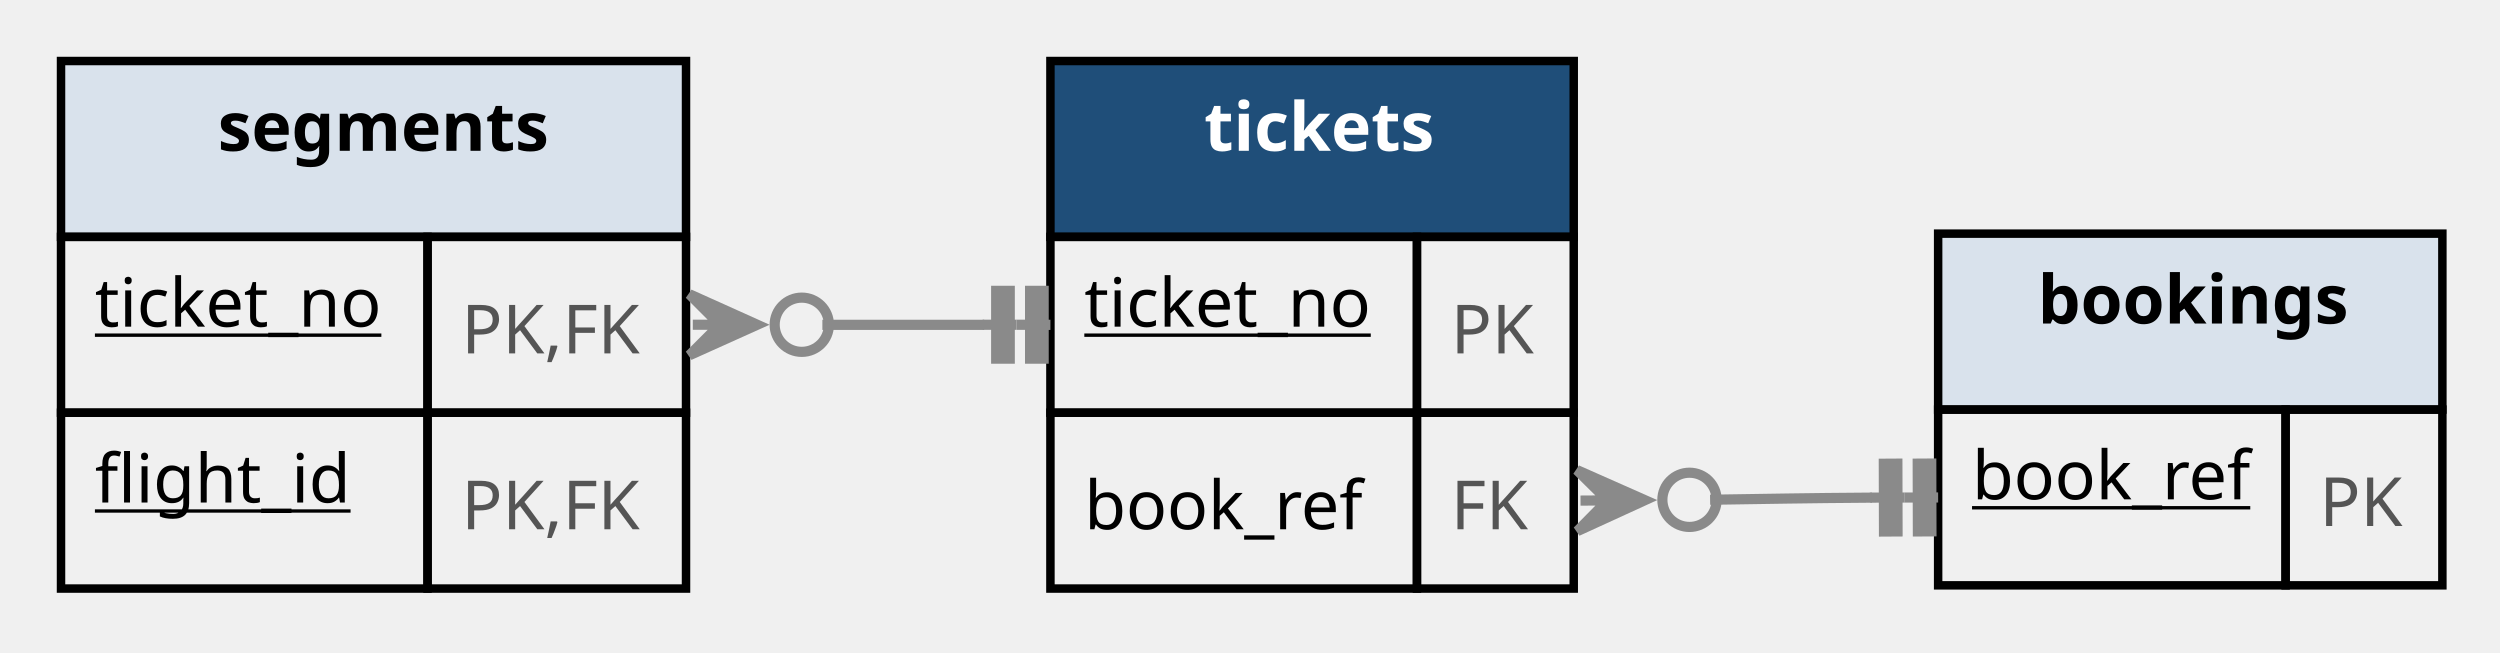
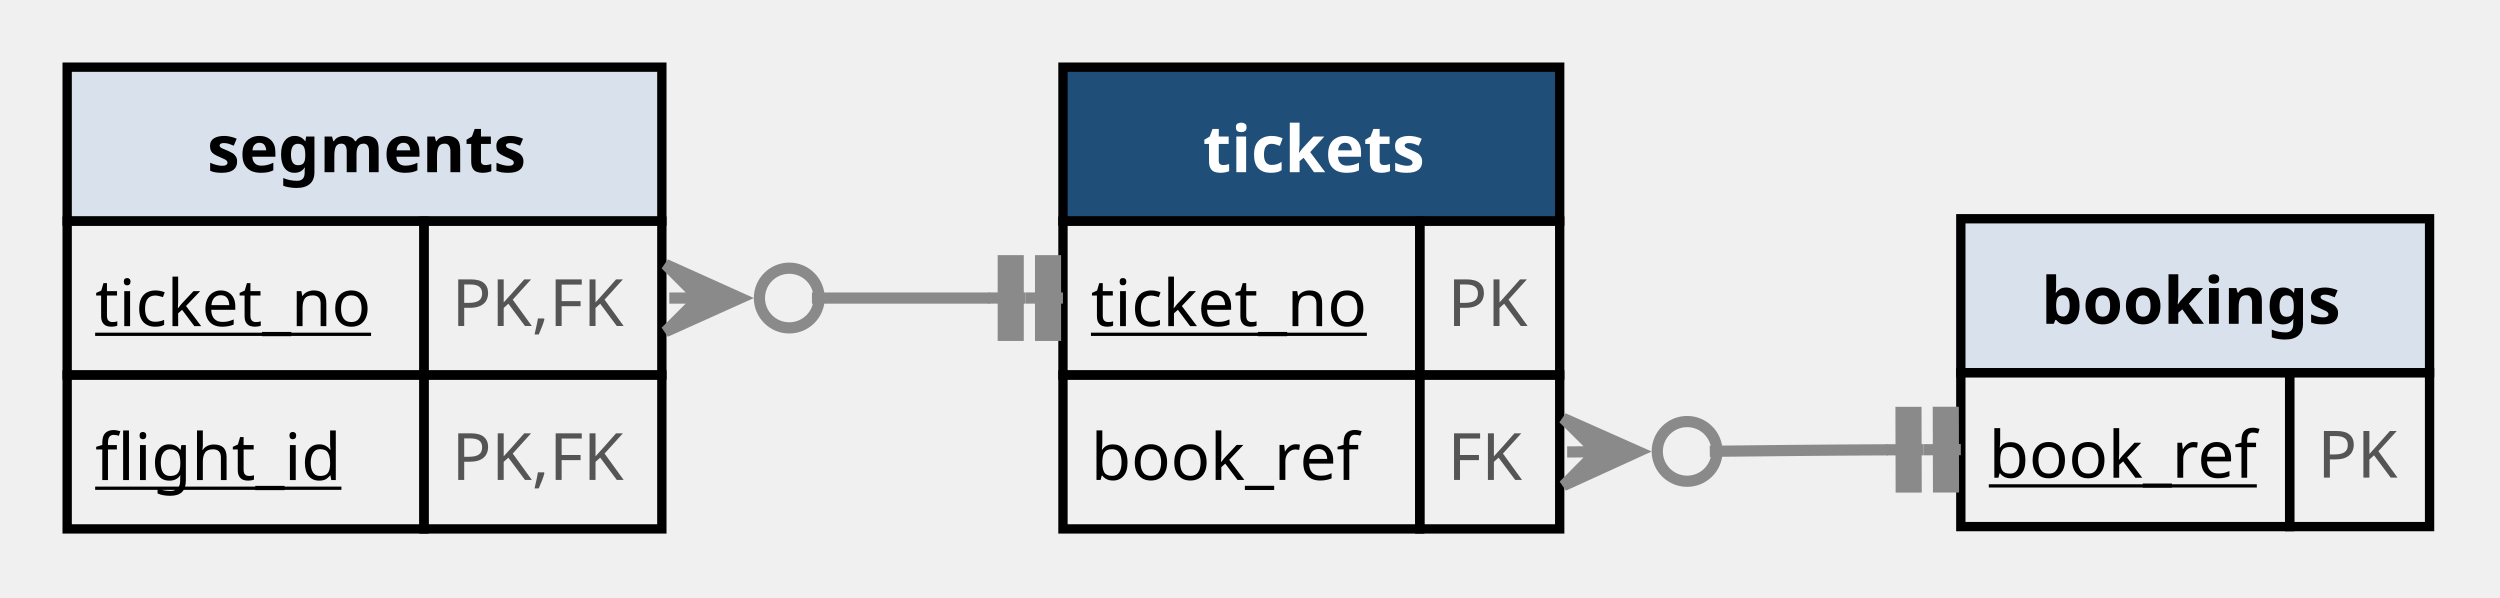
- <svg xmlns="http://www.w3.org/2000/svg" width="295pt" height="77pt" viewBox="0.00 0.00 295.00 77.00">
-   <g id="graph0" class="graph" transform="scale(1 1) rotate(0) translate(7.2 69.45)">
+ <svg xmlns="http://www.w3.org/2000/svg" width="268pt" height="64pt" viewBox="0.00 0.00 268.00 64.00">
+   <g id="graph0" class="graph" transform="scale(1 1) rotate(0) translate(7.2 56.7)">
    <g id="node1" class="node">
-       <polygon fill="#1f4e79" stroke="none" points="116.75,-41.5 116.75,-62.25 178.5,-62.25 178.5,-41.5 116.75,-41.5" />
-       <polygon fill="none" stroke="#000000" points="116.75,-41.5 116.75,-62.25 178.5,-62.25 178.5,-41.5 116.75,-41.5" />
-       <text xml:space="preserve" text-anchor="start" x="134.88" y="-51.65" font-family="Noto Sans KR" font-weight="bold" font-size="8.00" fill="#ffffff">tickets</text>
-       <polygon fill="none" stroke="#000000" points="116.75,-20.75 116.75,-41.5 160,-41.5 160,-20.75 116.75,-20.75" />
-       <text xml:space="preserve" text-anchor="start" x="120.75" y="-30.9" font-family="Noto Sans KR" text-decoration="underline" font-size="8.00">ticket_no</text>
-       <polygon fill="none" stroke="#000000" points="160,-20.75 160,-41.5 178.5,-41.5 178.5,-20.75 160,-20.75" />
-       <text xml:space="preserve" text-anchor="start" x="164" y="-27.75" font-family="Noto Sans KR" font-size="8.00" fill="#555555">PK</text>
-       <polygon fill="none" stroke="#000000" points="116.75,0 116.75,-20.75 160,-20.75 160,0 116.75,0" />
-       <text xml:space="preserve" text-anchor="start" x="120.75" y="-7" font-family="Noto Sans KR" font-size="8.00">book_ref</text>
-       <polygon fill="none" stroke="#000000" points="160,0 160,-20.75 178.5,-20.75 178.5,0 160,0" />
-       <text xml:space="preserve" text-anchor="start" x="164" y="-7" font-family="Noto Sans KR" font-size="8.00" fill="#555555">FK</text>
+       <polygon fill="#1f4e79" stroke="none" points="106.75,-33 106.75,-49.5 160,-49.5 160,-33 106.75,-33" />
+       <polygon fill="none" stroke="#000000" points="106.75,-33 106.75,-49.5 160,-49.5 160,-33 106.75,-33" />
+       <text xml:space="preserve" text-anchor="start" x="121.75" y="-38.24" font-family="Noto Sans KR" font-weight="bold" font-size="7.00" fill="#ffffff">tickets</text>
+       <polygon fill="none" stroke="#000000" points="106.75,-16.5 106.75,-33 145,-33 145,-16.5 106.75,-16.5" />
+       <text xml:space="preserve" text-anchor="start" x="109.75" y="-21.74" font-family="Noto Sans KR" text-decoration="underline" font-size="7.00">ticket_no</text>
+       <polygon fill="none" stroke="#000000" points="145,-16.5 145,-33 160,-33 160,-16.5 145,-16.5" />
+       <text xml:space="preserve" text-anchor="start" x="148" y="-21.75" font-family="Noto Sans KR" font-size="7.00" fill="#555555">PK</text>
+       <polygon fill="none" stroke="#000000" points="106.75,0 106.75,-16.5 145,-16.5 145,0 106.75,0" />
+       <text xml:space="preserve" text-anchor="start" x="109.75" y="-5.25" font-family="Noto Sans KR" font-size="7.00">book_ref</text>
+       <polygon fill="none" stroke="#000000" points="145,0 145,-16.5 160,-16.5 160,0 145,0" />
+       <text xml:space="preserve" text-anchor="start" x="148" y="-5.25" font-family="Noto Sans KR" font-size="7.00" fill="#555555">FK</text>
    </g>
    <g id="node2" class="node">
-       <polygon fill="#d9e2ec" stroke="none" points="221.5,-21.12 221.5,-41.88 281,-41.88 281,-21.12 221.5,-21.12" />
-       <polygon fill="none" stroke="#000000" points="221.5,-21.12 221.5,-41.88 281,-41.88 281,-21.12 221.5,-21.12" />
-       <text xml:space="preserve" text-anchor="start" x="233.25" y="-31.27" font-family="Noto Sans KR" font-weight="bold" font-size="8.00" fill="#000000">bookings</text>
-       <polygon fill="none" stroke="#000000" points="221.5,-0.38 221.5,-21.12 262.5,-21.12 262.5,-0.38 221.5,-0.38" />
-       <text xml:space="preserve" text-anchor="start" x="225.5" y="-10.53" font-family="Noto Sans KR" text-decoration="underline" font-size="8.00">book_ref</text>
-       <polygon fill="none" stroke="#000000" points="262.5,-0.38 262.5,-21.12 281,-21.12 281,-0.38 262.5,-0.38" />
-       <text xml:space="preserve" text-anchor="start" x="266.5" y="-7.38" font-family="Noto Sans KR" font-size="8.00" fill="#555555">PK</text>
+       <polygon fill="#d9e2ec" stroke="none" points="203,-16.75 203,-33.25 253.25,-33.25 253.25,-16.75 203,-16.75" />
+       <polygon fill="none" stroke="#000000" points="203,-16.75 203,-33.25 253.25,-33.25 253.25,-16.75 203,-16.75" />
+       <text xml:space="preserve" text-anchor="start" x="211.62" y="-21.99" font-family="Noto Sans KR" font-weight="bold" font-size="7.00" fill="#000000">bookings</text>
+       <polygon fill="none" stroke="#000000" points="203,-0.25 203,-16.75 238.25,-16.75 238.25,-0.25 203,-0.25" />
+       <text xml:space="preserve" text-anchor="start" x="206" y="-5.49" font-family="Noto Sans KR" text-decoration="underline" font-size="7.00">book_ref</text>
+       <polygon fill="none" stroke="#000000" points="238.25,-0.25 238.25,-16.75 253.25,-16.75 253.25,-0.25 238.25,-0.25" />
+       <text xml:space="preserve" text-anchor="start" x="241.25" y="-5.5" font-family="Noto Sans KR" font-size="7.00" fill="#555555">PK</text>
    </g>
    <g id="edge1" class="edge">
-       <path fill="none" stroke="#8a8a8a" stroke-width="1.2" d="M194.59,-10.48C200.83,-10.57 206.03,-10.68 213.68,-10.73" />
-       <polygon fill="#8a8a8a" stroke="#8a8a8a" stroke-width="1.2" points="186.9,-10.43 178.93,-6.78 182.5,-10.4 179.3,-10.38 179.3,-10.38 179.3,-10.38 182.5,-10.4 178.88,-13.98 186.9,-10.43" />
-       <ellipse fill="none" stroke="#8a8a8a" stroke-width="1.2" cx="192.16" cy="-10.47" rx="3.2" ry="3.2" />
-       <polygon fill="#8a8a8a" stroke="#8a8a8a" stroke-width="1.2" points="220.71,-6.75 220.69,-14.75 219.09,-14.74 219.11,-6.74 220.71,-6.75" />
-       <polyline fill="none" stroke="#8a8a8a" stroke-width="1.2" points="221.5,-10.75 217.5,-10.74" />
-       <polygon fill="#8a8a8a" stroke="#8a8a8a" stroke-width="1.2" points="216.71,-6.74 216.69,-14.74 215.09,-14.73 215.11,-6.73 216.71,-6.74" />
-       <polyline fill="none" stroke="#8a8a8a" stroke-width="1.2" points="217.5,-10.74 213.5,-10.73" />
+       <path fill="none" stroke="#8a8a8a" stroke-width="1.2" d="M176.09,-8.32C182.33,-8.38 187.53,-8.45 195.18,-8.48" />
+       <polygon fill="#8a8a8a" stroke="#8a8a8a" stroke-width="1.2" points="168.4,-8.29 160.42,-4.65 164,-8.27 160.8,-8.25 160.8,-8.25 160.8,-8.25 164,-8.27 160.39,-11.85 168.4,-8.29" />
+       <ellipse fill="none" stroke="#8a8a8a" stroke-width="1.2" cx="173.66" cy="-8.31" rx="3.2" ry="3.2" />
+       <polygon fill="#8a8a8a" stroke="#8a8a8a" stroke-width="1.2" points="202.21,-4.5 202.19,-12.5 200.59,-12.5 200.61,-4.5 202.21,-4.5" />
+       <polyline fill="none" stroke="#8a8a8a" stroke-width="1.2" points="203,-8.5 199,-8.49" />
+       <polygon fill="#8a8a8a" stroke="#8a8a8a" stroke-width="1.2" points="198.21,-4.49 198.19,-12.49 196.59,-12.49 196.61,-4.49 198.21,-4.49" />
+       <polyline fill="none" stroke="#8a8a8a" stroke-width="1.2" points="199,-8.49 195,-8.48" />
    </g>
    <g id="node3" class="node">
-       <polygon fill="#d9e2ec" stroke="none" points="0,-41.5 0,-62.25 73.75,-62.25 73.75,-41.5 0,-41.5" />
-       <polygon fill="none" stroke="#000000" points="0,-41.5 0,-62.25 73.75,-62.25 73.75,-41.5 0,-41.5" />
-       <text xml:space="preserve" text-anchor="start" x="18.5" y="-51.65" font-family="Noto Sans KR" font-weight="bold" font-size="8.00" fill="#000000">segments</text>
-       <polygon fill="none" stroke="#000000" points="0,-20.75 0,-41.5 43.25,-41.5 43.25,-20.75 0,-20.75" />
-       <text xml:space="preserve" text-anchor="start" x="4" y="-30.9" font-family="Noto Sans KR" text-decoration="underline" font-size="8.00">ticket_no</text>
-       <polygon fill="none" stroke="#000000" points="43.25,-20.75 43.25,-41.5 73.75,-41.5 73.75,-20.75 43.25,-20.75" />
-       <text xml:space="preserve" text-anchor="start" x="47.25" y="-27.75" font-family="Noto Sans KR" font-size="8.00" fill="#555555">PK,FK</text>
-       <polygon fill="none" stroke="#000000" points="0,0 0,-20.75 43.25,-20.75 43.25,0 0,0" />
-       <text xml:space="preserve" text-anchor="start" x="4" y="-10.15" font-family="Noto Sans KR" text-decoration="underline" font-size="8.00">flight_id</text>
-       <polygon fill="none" stroke="#000000" points="43.25,0 43.25,-20.75 73.75,-20.75 73.75,0 43.25,0" />
-       <text xml:space="preserve" text-anchor="start" x="47.25" y="-7" font-family="Noto Sans KR" font-size="8.00" fill="#555555">PK,FK</text>
+       <polygon fill="#d9e2ec" stroke="none" points="0,-33 0,-49.5 63.75,-49.5 63.75,-33 0,-33" />
+       <polygon fill="none" stroke="#000000" points="0,-33 0,-49.5 63.75,-49.5 63.75,-33 0,-33" />
+       <text xml:space="preserve" text-anchor="start" x="15" y="-38.24" font-family="Noto Sans KR" font-weight="bold" font-size="7.00" fill="#000000">segments</text>
+       <polygon fill="none" stroke="#000000" points="0,-16.5 0,-33 38.25,-33 38.25,-16.5 0,-16.5" />
+       <text xml:space="preserve" text-anchor="start" x="3" y="-21.74" font-family="Noto Sans KR" text-decoration="underline" font-size="7.00">ticket_no</text>
+       <polygon fill="none" stroke="#000000" points="38.25,-16.5 38.25,-33 63.75,-33 63.75,-16.5 38.25,-16.5" />
+       <text xml:space="preserve" text-anchor="start" x="41.25" y="-21.75" font-family="Noto Sans KR" font-size="7.00" fill="#555555">PK,FK</text>
+       <polygon fill="none" stroke="#000000" points="0,0 0,-16.5 38.25,-16.5 38.25,0 0,0" />
+       <text xml:space="preserve" text-anchor="start" x="3" y="-5.24" font-family="Noto Sans KR" text-decoration="underline" font-size="7.00">flight_id</text>
+       <polygon fill="none" stroke="#000000" points="38.25,0 38.25,-16.5 63.75,-16.5 63.75,0 38.25,0" />
+       <text xml:space="preserve" text-anchor="start" x="41.25" y="-5.25" font-family="Noto Sans KR" font-size="7.00" fill="#555555">PK,FK</text>
    </g>
    <g id="edge2" class="edge">
-       <path fill="none" stroke="#8a8a8a" stroke-width="1.2" d="M89.84,-31.12C96.08,-31.12 101.28,-31.12 108.93,-31.12" />
-       <polygon fill="#8a8a8a" stroke="#8a8a8a" stroke-width="1.2" points="82.15,-31.13 74.15,-27.53 77.75,-31.13 74.55,-31.13 74.55,-31.13 74.55,-31.13 77.75,-31.13 74.15,-34.73 82.15,-31.13" />
-       <ellipse fill="none" stroke="#8a8a8a" stroke-width="1.2" cx="87.41" cy="-31.13" rx="3.2" ry="3.2" />
-       <polygon fill="#8a8a8a" stroke="#8a8a8a" stroke-width="1.2" points="115.95,-27.13 115.95,-35.13 114.35,-35.13 114.35,-27.13 115.95,-27.13" />
-       <polyline fill="none" stroke="#8a8a8a" stroke-width="1.2" points="116.75,-31.12 112.75,-31.13" />
-       <polygon fill="#8a8a8a" stroke="#8a8a8a" stroke-width="1.2" points="111.95,-27.13 111.95,-35.13 110.35,-35.13 110.35,-27.13 111.95,-27.13" />
-       <polyline fill="none" stroke="#8a8a8a" stroke-width="1.2" points="112.75,-31.13 108.75,-31.13" />
+       <path fill="none" stroke="#8a8a8a" stroke-width="1.2" d="M79.84,-24.75C86.08,-24.75 91.28,-24.75 98.93,-24.75" />
+       <polygon fill="#8a8a8a" stroke="#8a8a8a" stroke-width="1.2" points="72.15,-24.75 64.15,-21.15 67.75,-24.75 64.55,-24.75 64.55,-24.75 64.55,-24.75 67.75,-24.75 64.15,-28.35 72.15,-24.75" />
+       <ellipse fill="none" stroke="#8a8a8a" stroke-width="1.2" cx="77.41" cy="-24.75" rx="3.2" ry="3.2" />
+       <polygon fill="#8a8a8a" stroke="#8a8a8a" stroke-width="1.2" points="105.95,-20.75 105.95,-28.75 104.35,-28.75 104.35,-20.75 105.95,-20.75" />
+       <polyline fill="none" stroke="#8a8a8a" stroke-width="1.2" points="106.75,-24.75 102.75,-24.75" />
+       <polygon fill="#8a8a8a" stroke="#8a8a8a" stroke-width="1.2" points="101.95,-20.75 101.95,-28.75 100.35,-28.75 100.35,-20.75 101.95,-20.75" />
+       <polyline fill="none" stroke="#8a8a8a" stroke-width="1.2" points="102.75,-24.75 98.75,-24.75" />
    </g>
  </g>
</svg>
